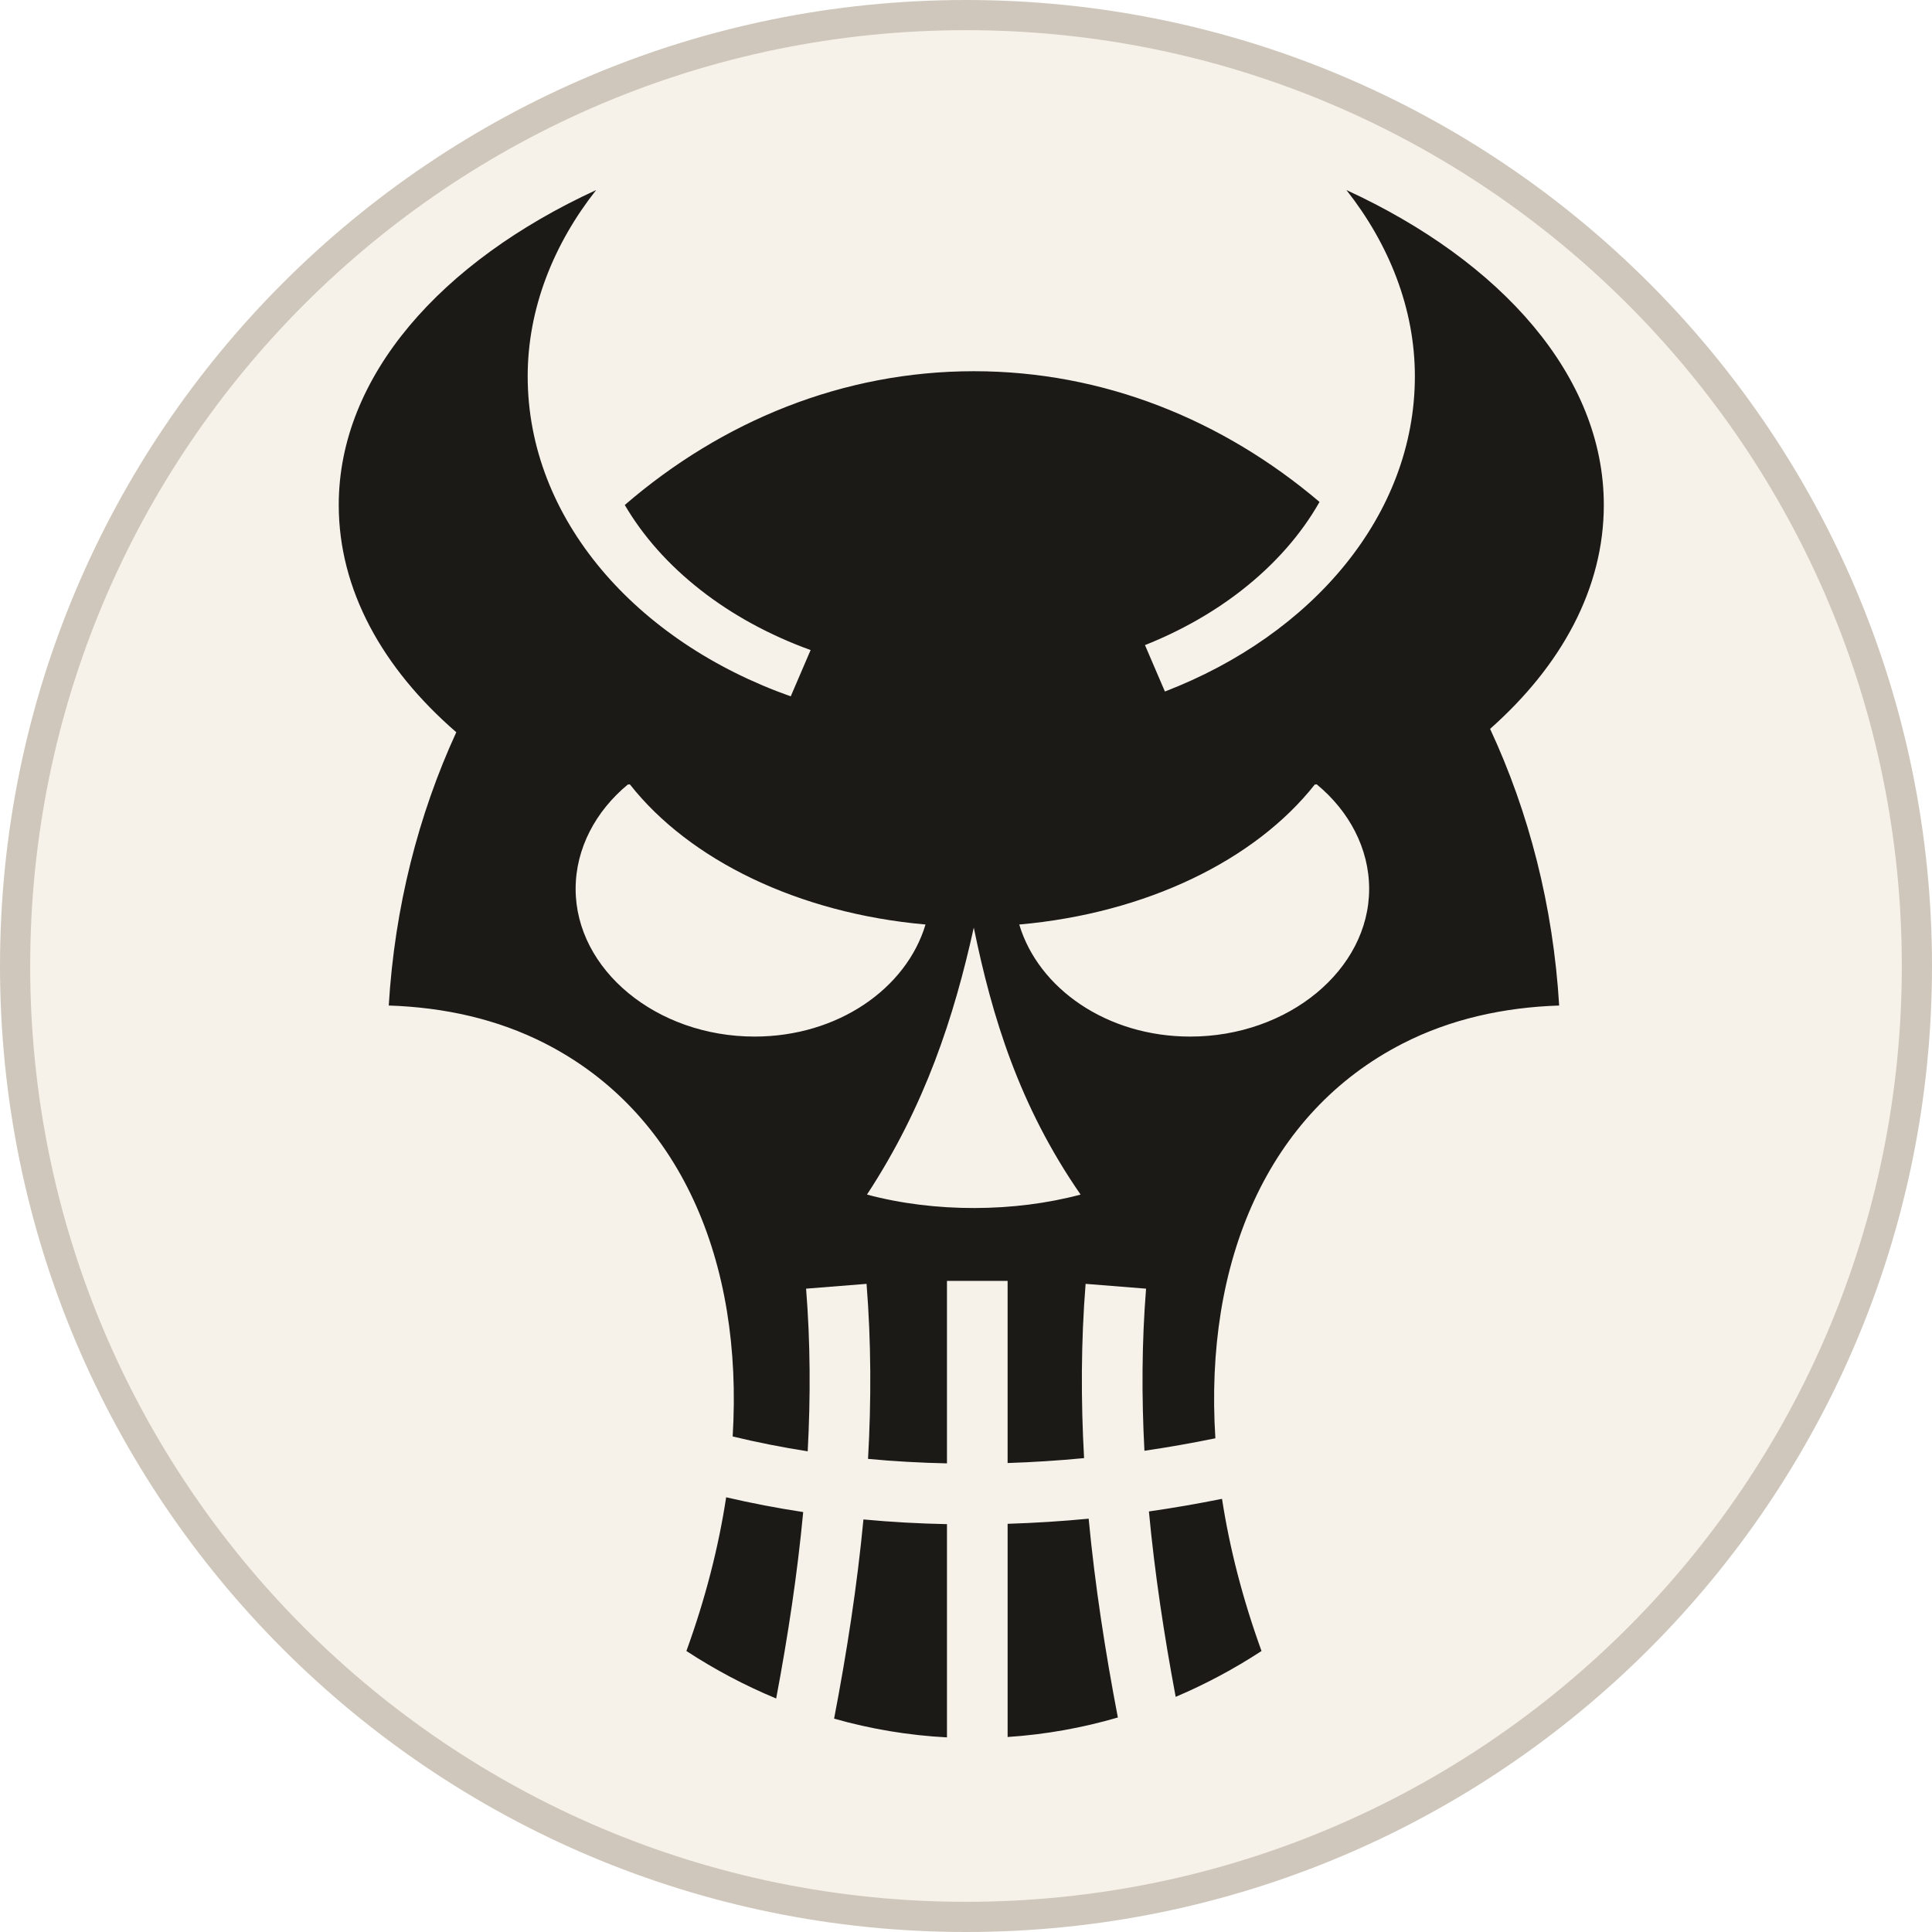
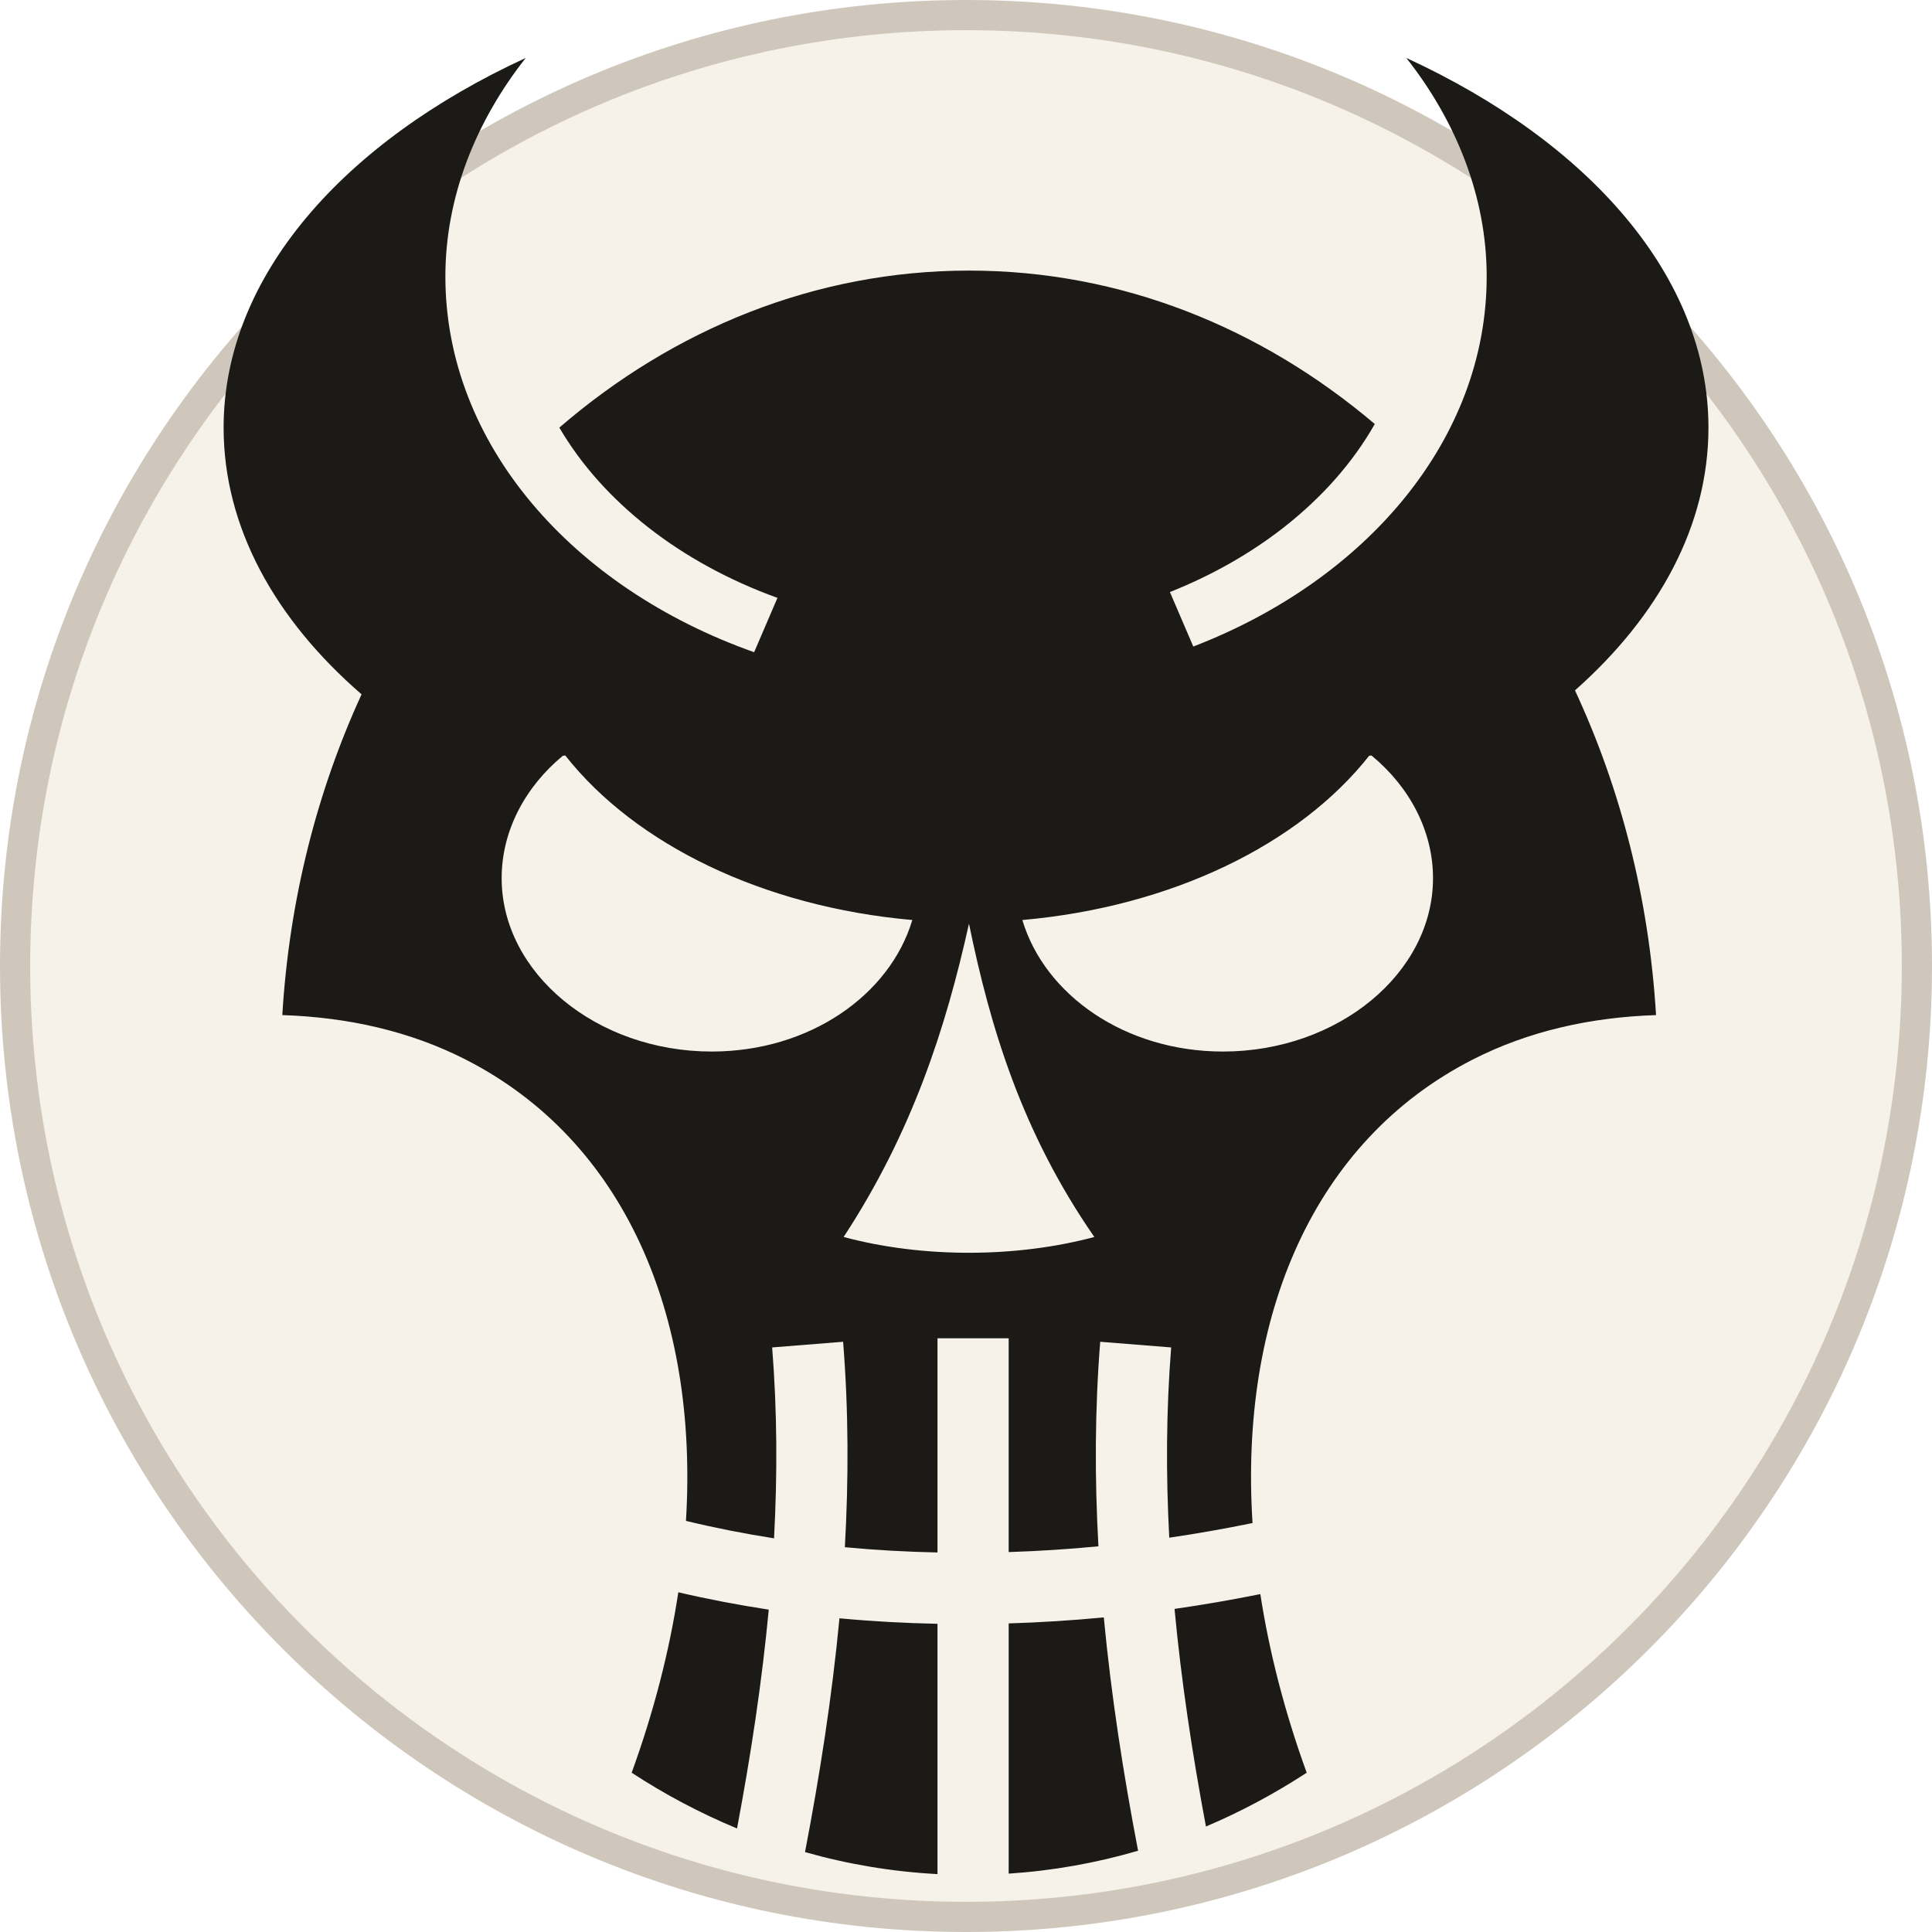
<svg xmlns="http://www.w3.org/2000/svg" viewBox="0 0 512 512" fill="#1c1a17">
  <circle cx="256" cy="256" r="252" fill="#f6f2ea" stroke="#cfc7bb" stroke-width="8" />
-   <g transform="translate(35.84 35.84) scale(0.86)">
+   <g transform="translate(-4.04 -1.69) scale(1.0094)">
    <path d="M142.026 16.89C94.242 38.888 62.71 74.257 62.71 113.927c0 26.11 13.42 50.288 36.22 70.04-11.664 25.398-18.99 53.91-20.81 84.212 17.194.562 33.53 4.205 48.192 11.7 41.566 21.25 61.083 66.944 57.787 121.093 7.566 1.83 15.284 3.355 23.122 4.58.894-16.76.83-33.468-.496-50.122l18.63-1.485c1.438 18.035 1.466 36.014.458 53.938 8.022.76 16.14 1.21 24.322 1.382v-56.235h18.687v56.13c7.83-.25 15.693-.755 23.565-1.514-.995-17.845-.96-35.745.47-53.7l18.63 1.485c-1.323 16.597-1.39 33.247-.504 49.95 7.307-1.07 14.6-2.355 21.863-3.843-3.467-54.395 16.04-100.333 57.748-121.656 14.66-7.497 30.998-11.142 48.19-11.702-1.843-30.716-9.343-59.594-21.284-85.252 22.08-19.56 35.044-43.346 35.044-69 0-39.67-31.532-75.04-79.316-97.035C386.283 33.46 394.32 53.31 394.32 74.27c0 42.688-31.51 79.614-77.026 97.146l-6.14-14.3c11.148-4.44 21.233-10.197 29.876-16.964 10.1-7.905 18.202-17.087 23.91-27.154-29.85-25.333-66.642-40.283-106.488-40.283-40.34 0-77.554 15.314-107.6 41.223 5.674 9.7 13.588 18.555 23.372 26.214 9.67 7.57 21.145 13.877 33.894 18.49l-6.125 14.264c-47.677-16.863-81.06-54.696-81.06-98.636 0-20.96 8.038-40.81 21.093-57.377zm10.286 183.128c.054-.004.1.004.127.037 18.414 23.35 51.93 39.697 91.086 43.162-5.892 19.698-26.99 34.53-52.67 34.53-30.21 0-55.148-20.584-55.148-45.517.002-12.465 6.205-23.997 16.11-32.173.083.094.33-.027.494-.04zm211.668.002c.053-.003.1.006.138.04 9.907 8.175 16.112 19.707 16.112 32.173 0 24.93-24.937 45.515-55.15 45.515-25.68 0-46.776-14.83-52.67-34.53 39.156-3.466 72.673-19.813 91.087-43.16.112.085.322-.03.483-.038zM258.4 244.174c5.625 27.42 13.928 54.84 32.91 82.26-20.274 5.432-44.818 5.627-65.82 0 17.968-27.42 26.834-54.84 32.91-82.26zm-76.31 175.54c-2.34 15.4-6.413 31.3-12.25 47.372 8.786 5.74 18.037 10.645 27.663 14.637 3.627-19.225 6.537-38.376 8.33-57.455-8.02-1.22-15.944-2.733-23.744-4.553zm152.802.48c-7.48 1.504-14.995 2.807-22.526 3.888 1.777 18.972 4.655 38.015 8.248 57.13 9.192-3.897 18.035-8.63 26.452-14.126-5.776-15.906-9.824-31.644-12.174-46.893zm-41.094 6.115c-8.335.8-16.668 1.323-24.975 1.58v65.694c11.644-.764 23.006-2.806 33.973-6.01-3.898-20.343-7.058-40.766-8.998-61.265zm-69.402.237c-1.953 20.54-5.13 41.002-9.043 61.385 11.227 3.18 22.86 5.146 34.783 5.773v-65.713c-8.642-.172-17.234-.645-25.74-1.445z" />
  </g>
</svg>
